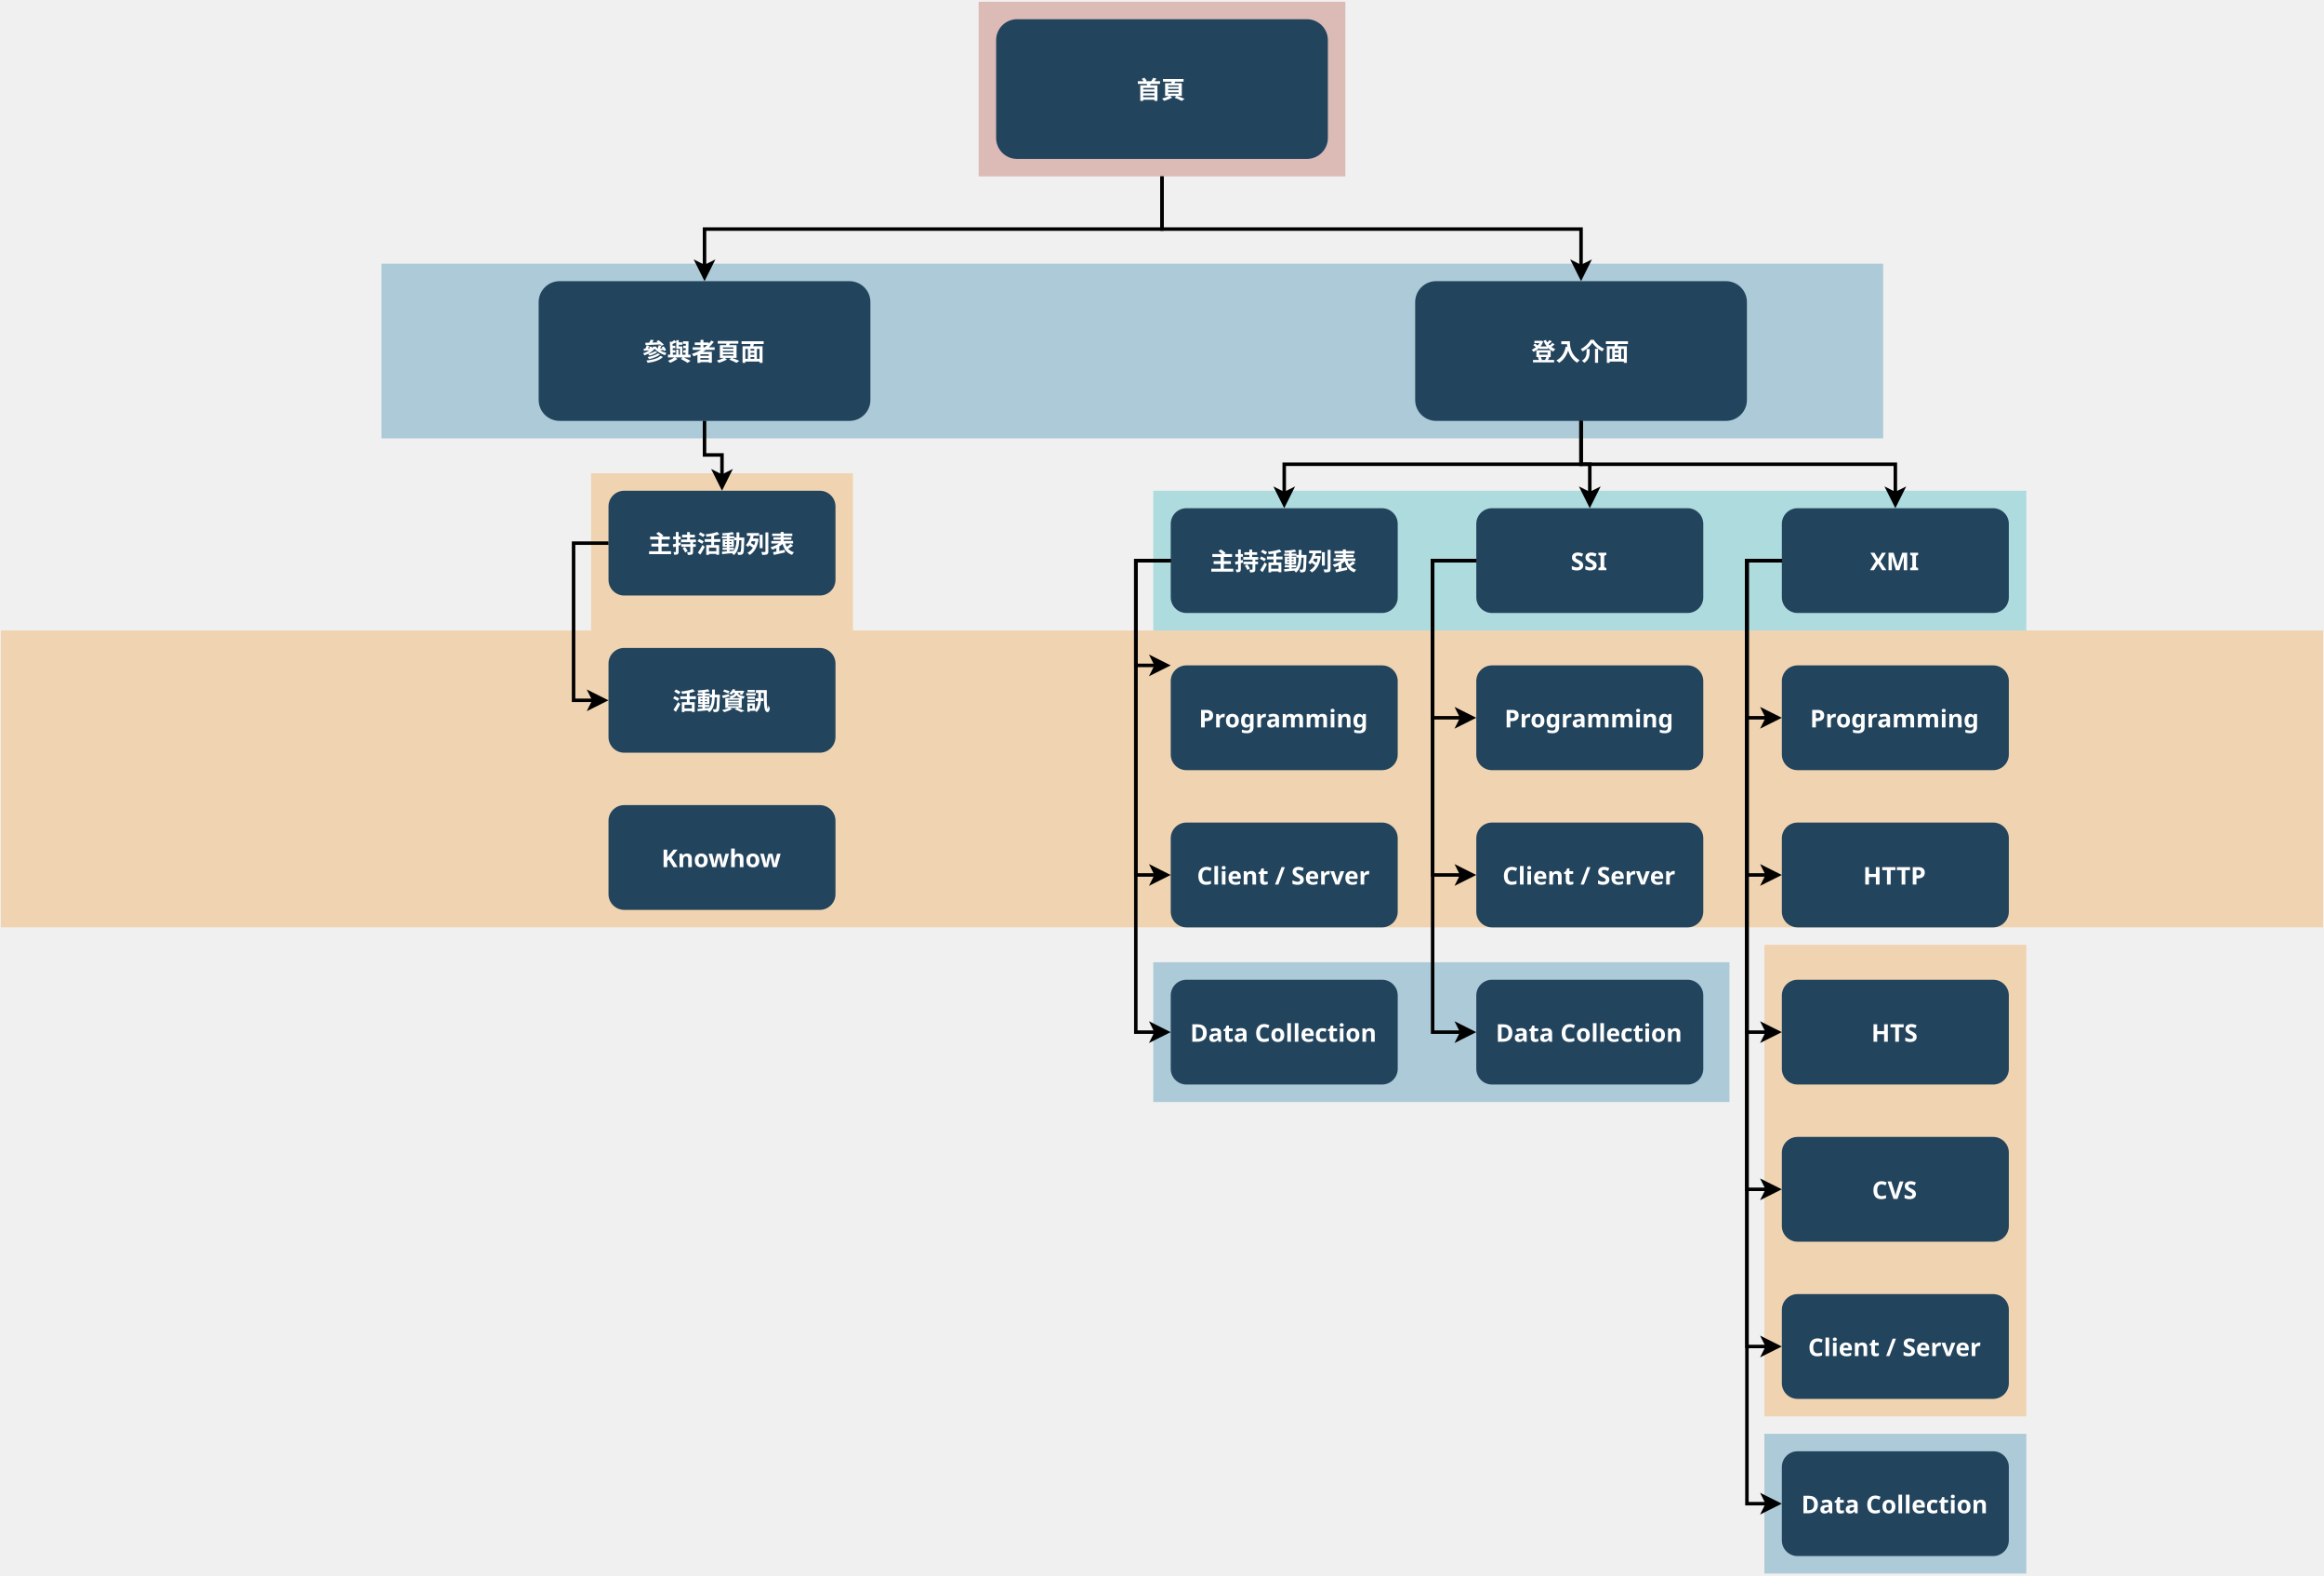
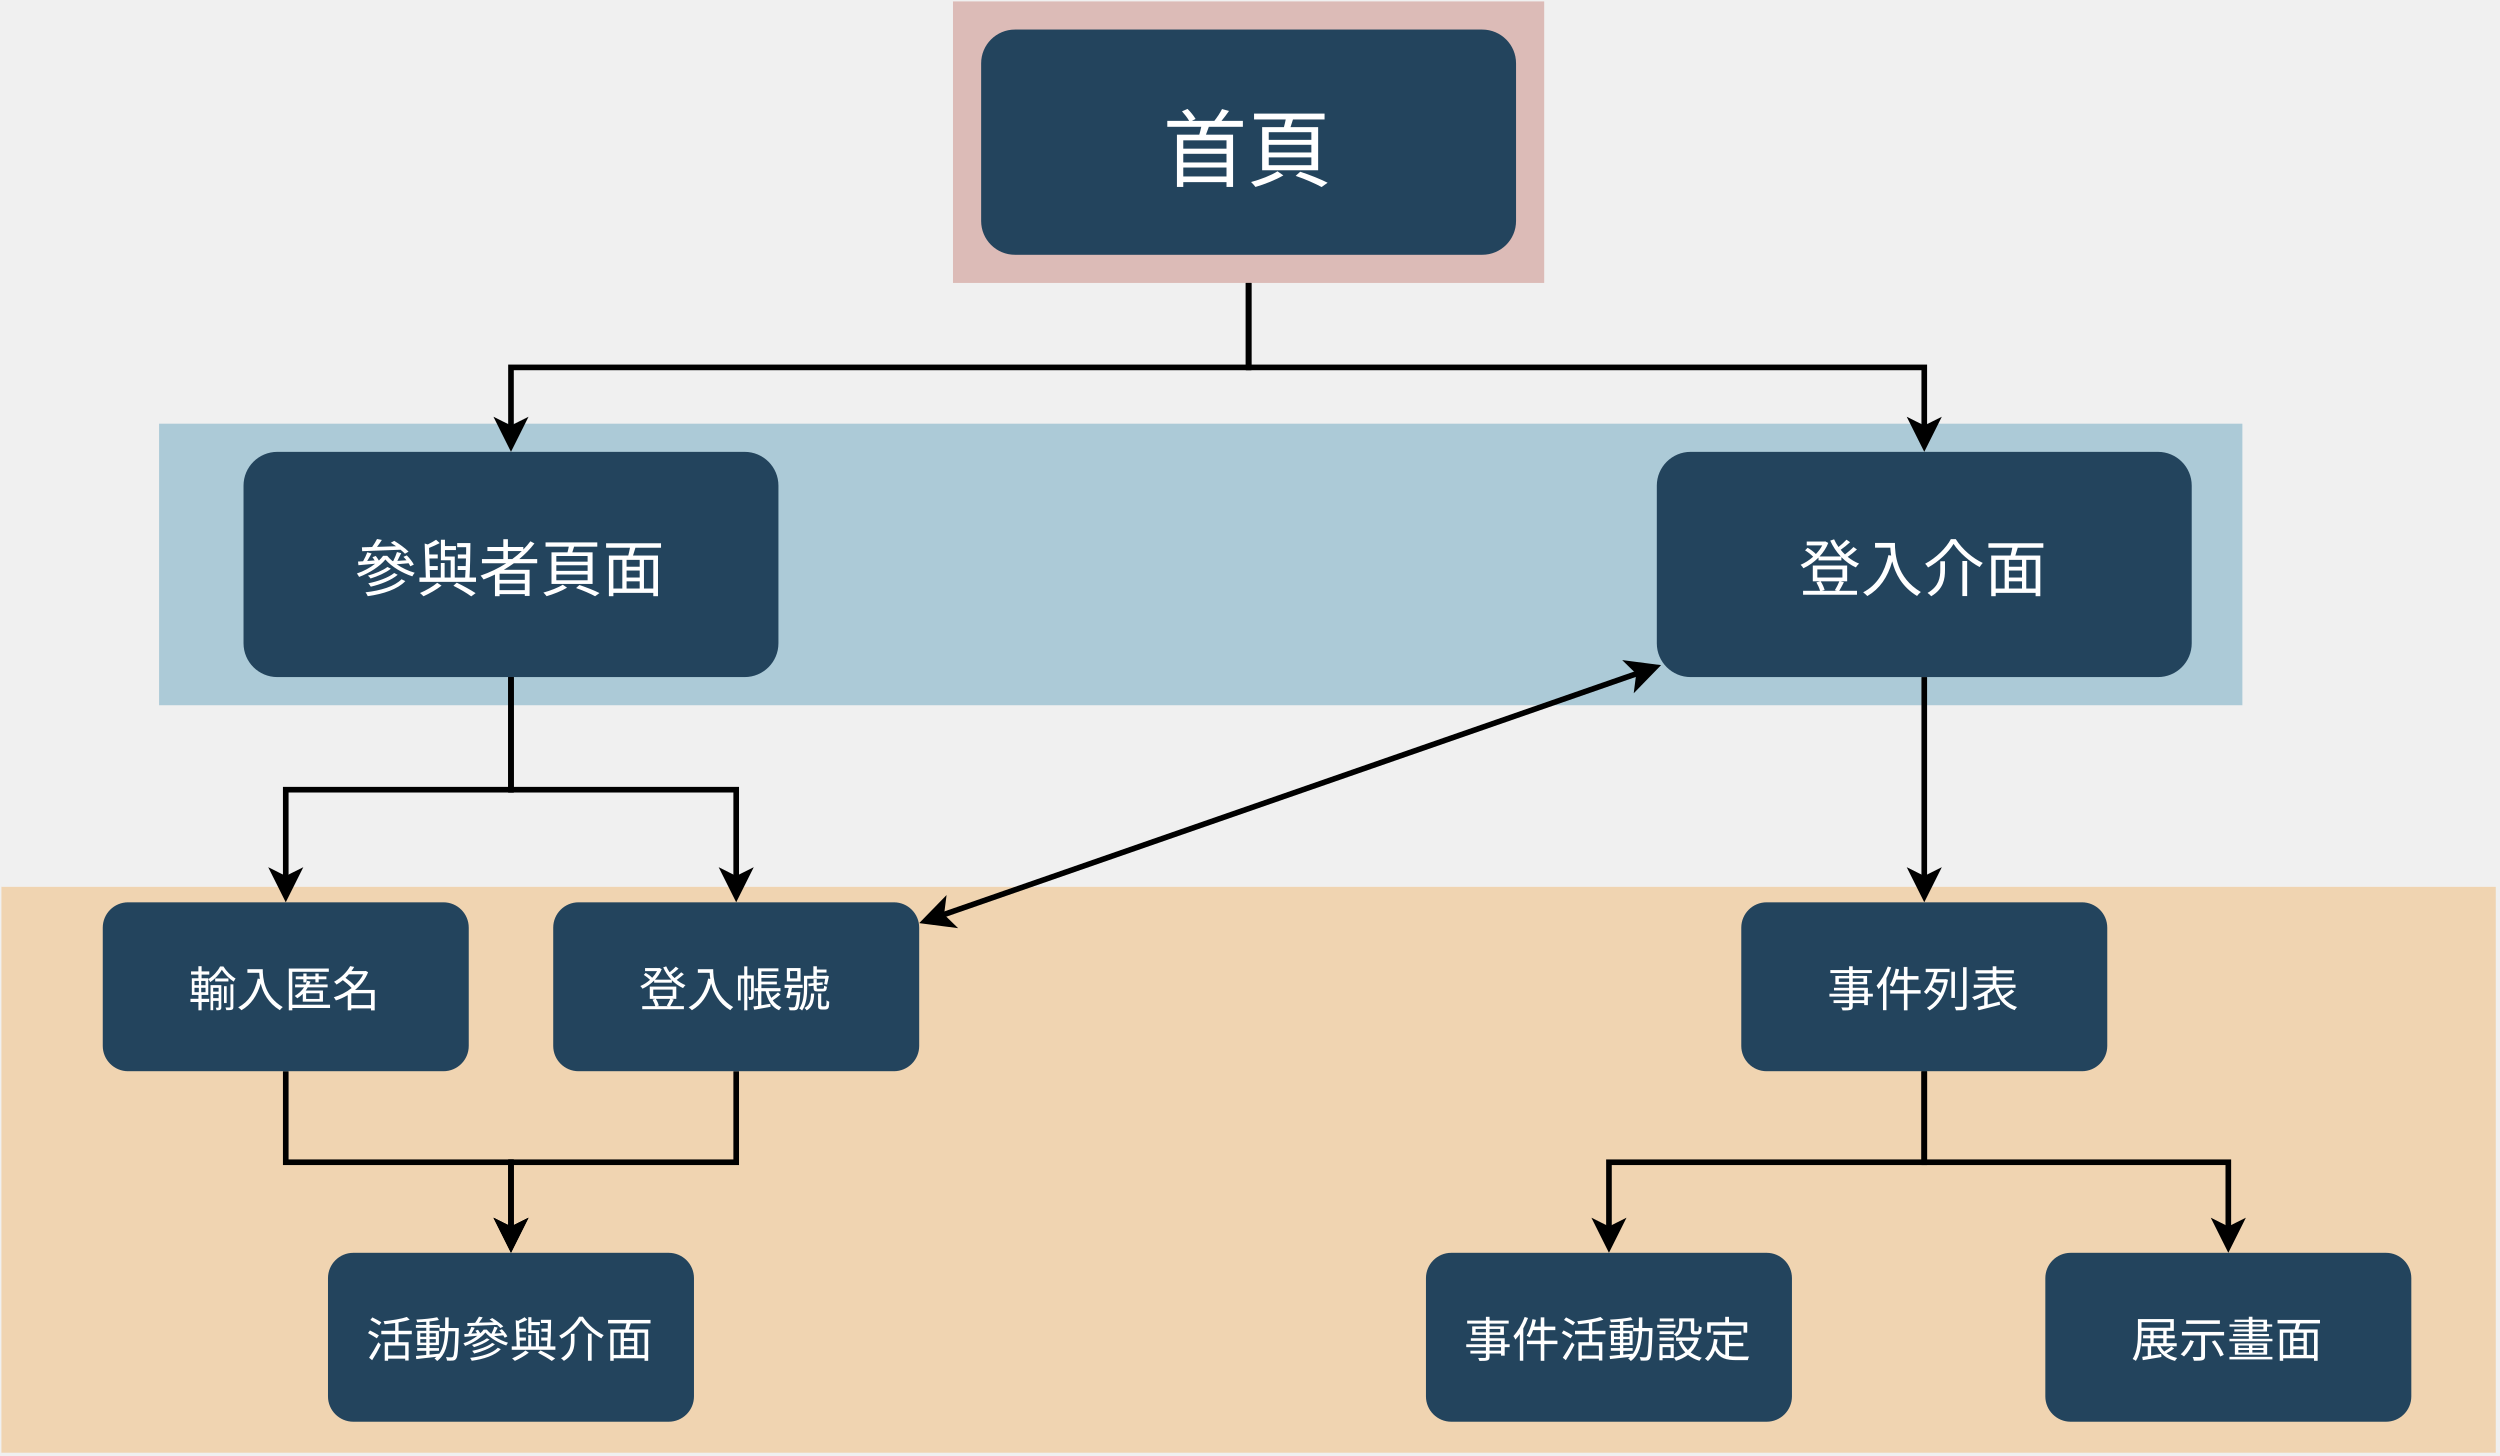
- <svg xmlns="http://www.w3.org/2000/svg" version="1.1" width="1331px" height="902px" viewBox="-0.5 -0.5 1331 902" content="&lt;mxfile host=&quot;app.diagrams.net&quot; modified=&quot;2022-11-15T05:54:18.912Z&quot; agent=&quot;5.0 (Windows NT 10.0; Win64; x64) AppleWebKit/537.36 (KHTML, like Gecko) Chrome/107.0.0.0 Safari/537.36&quot; etag=&quot;ZTLk_cbKNeqag1oqxg8d&quot; version=&quot;20.5.1&quot; type=&quot;github&quot;&gt;&lt;diagram name=&quot;Page-1&quot; id=&quot;2c0d36ab-eaac-3732-788b-9136903baeff&quot;&gt;7Vxdc5s4FP01PCaDJATSo7+S7Oy2m1lndttHahObKbYyhNR2f/0KLJkPyRvsyJgueDoNEgJJ5xx0da8EFhqttvex/7L8xOZBZEF7vrXQ2IIQIBfxP2nObp/jApGxiMO5KJRnTMOfgci0Re5bOA9eSwUTxqIkfClnzth6HcySUp4fx2xTLvbMonKtL/4iUDKmMz+Subc4z/8nnCdLkQ9cmp94CMLFUlROoLc/8c2ffV/E7G0talyzdbA/s/LlbUQvX5f+nG0KWWhioVHMWLI/Wm1HQZQCKzHbX3d35OyhK3GwTmpdAAUrP/zoTfRctCzZSSiewygasYjFWRINJg5AvKXD1yRm3wN5JuslGrIXfxYmKenI5km1QaKNP4I4CbaFLNHA+4CtgiTe8SLirOeIJgklAQ/fYrvwE13Y5CQdVLQs8EPpLS3+HCEWIZTFoeIcL34gIDsGHzwZPmB7iE6ag8+x7RJ8CGIp7QJixNUgBuSlH8MInIzRHaQINIgRALSsMQ/oQAJYAxL0jIBktx4kDMtCcpzaGFETEAGv9RABUpYRRlqIENI9bEZ0BNzWD0jKw0ZpeUCH9URFjOCFW48Xqdg/TzuAazVlBqLThyYAB4Mhvh5EDi4rCihwYftCcGkmBBNqDVyLutmBbRGgwJdNFoP0DoADUgETIj7Sjnn+IvbnIQepAqcW42eWl0sHwuwn8qeiYiDSd/4qjFLknvwlW/my1H5KDhwD/Hi4MoUj2nGRXogTR8OJZ1FqDYfWBFsEWwNsTZw0SYYpS3RsDVSR/99ZohSUZsikxBnS27JLcUbfH3SCOffYRDKIvrHNJM8YZhn8RNr9kLt1BwqkL5d6MDmj6UAUbMPkS3p8i0Xqq8A/PR5vC8XGO5E4Cvsre4tn0peUXlbix4sgKYky7UQtq1kZ4qB+hqob1v5zGi8qfGQh78ChNhd75drcQ23yJvsOiuuKLmblVvB4w+Wt9rAot8okckCinrHS2Kr0Cb+zCLImxCL8n5cd2OljfxiQO/vMO7TiHTb7lDsa3zAdiEk2NLsWGWXsuNbQkYP10KI4OyAWzagcAGtAOkccRhVvDOtdDQ1xrgnidPMclSbOIxJPHOeIDDpPE9Y7zRejSQ3v/b5mmyU3jV1nwj3im1+KCd0ktB/p6jh3FefBcSvxX7dBFtVwwWPMOLarVbhedJ4a3LARUoNdoyhF0kpDlXf8/2kQ8950nhe3YaujRmrHfuLzHA5RFMySkK07z4mH3otRXY4fovAznf7WOUaADcte7lUtixrw6LJlUbhp2LRgNZDQmxYtMQ3bFqxGDHrbopByReMizVyBoC+fOmhcoFzHbIFxwWoYoNPGpcpN08ZFjQU8PD099jw0bUtUb/7hadrTcE3roXHp/+4pgQRejxLVm++nwlqSKLgeSapL30+LFYKAbV+NIbk18MM7GpYsDn9ypGrsaTgGYXFzglyCLe1NEE2ruznhxpGbFyXQ+sUVQ7sTlOogOnt7wg063vR39icM4tjfFYq9pAVejzcbg3JN+e7QXEL7e567/YFoFplaoTFHozF8osYQKW9IAvrJoimNVauDzvkag8ebblhjBB3zbIxprMaO2dZozO011oDGiHGN1djF3hqNeb3GLq8x17ytrPE6yVU0RjQao73GzGsM2NUwoGNcZKpb1lqRySWvXmQXFZlrGxeZqb3yTYgM9CJrQmTGzaXcAd42kcnlxpLIUC+yC4hMebvVuLmkNV4Vb43ITnyBpxfZeSIz7lzKt49/CZH1QbImRHYBc1njuyqtEVkfJWtEZOZHspaG+7Ui68NkTYjMMz+StTTerxUZ6UXWhMg80yIDtil7Wft9/zoakwu2pVjsqRGMTq6Nn6UBU+asDd980K0UtXt0oqDyNgy8xuB0lnBMmai2CqfdoYZfWDim1plbKhw5R+qFY1Y44x+P8I/Pf94D8Ph5M3mG5K/N7qbWt1SNq2nNG12QU5r8WjyXCypL7T6swoqWzvv40X5idVyH1XkygheUIZYujqzNO1uG1Vsh5BhTIU/mHwbeF88/vYwm/wI=&lt;/diagram&gt;&lt;/mxfile&gt;" resource="https://app.diagrams.net/#HKotno557%2FGShepherd%2Fmain%2F%E6%9C%AA%E5%91%BD%E5%90%8D%E7%BB%98%E5%9B%BE.drawio.svg">
+ <svg xmlns="http://www.w3.org/2000/svg" version="1.1" width="888px" height="517px" viewBox="-0.5 -0.5 888 517" content="&lt;mxfile host=&quot;app.diagrams.net&quot; modified=&quot;2022-11-15T10:54:41.247Z&quot; agent=&quot;5.0 (Windows NT 10.0; Win64; x64) AppleWebKit/537.36 (KHTML, like Gecko) Chrome/107.0.0.0 Safari/537.36&quot; etag=&quot;WnMwyiktoYyQ2H9SCh_7&quot; version=&quot;20.5.3&quot; type=&quot;github&quot;&gt;&lt;diagram name=&quot;Page-1&quot; id=&quot;2c0d36ab-eaac-3732-788b-9136903baeff&quot;&gt;7VtRc9o4EP41ekxGsmRbfrTBpNPr5TKXzvT66IAAXw1ijBLgfv1JtowtLBKgEEoKw4C0kiVr99tPqzUA3Jks7/JkNv6TD1gGHDhYAtwFjoMwxPJLSValxPf8UjDK04HuVAse0/+YFkItfU4HbG50FJxnIp2Zwj6fTllfGLIkz/nC7DbkmTnrLBmxluCxn2SV9Nat5d/SgRhrOfKCuuETS0djPTl19Aqfkv6PUc6fp3rGKZ+ysmWSVMPoVc7HyYAvGiIcA9zJORdlabLssEwpttJZeV1vS+t6KTmbip0ucLSZXpLsWa9c35lYVaoYplnW4RnPiyoOY4KwvNNoLnL+g1UtxSpxxGdJPxXK6BjK6pBPhTYu8nW9l0zSTPW454LLqR6T6Vx+fe1U/flz3ldXjIWQ1nZcHMoPuQb1oTrMb0ecjzKWzNL5bZ9Piob+vOjaG5ajy6Ie33WicgZZqOfQy4NtjWklvrBcsGVDpDV4x/iEiVzOAHWr72udaahjTyt1UcNmjetxAzFBcBs0X0TDV0N3tJ6ptqAsaCNuM6izt0ER9HEQ729QpZMPaVASQMOgLmob1CcWgyIIj2BC5O9twp4TYHSACT+sTxJMDBN6vl8ResOIlHptIzoQ/bwRLV4YByD0QOAVBQgoahm12DOYGgEplZgmdjAhblfKR3kySKVmNoxstbxSaxMmxaul7h0hUEKmhtCJIXEMZqYbzOy3HRkFFkemR/BjYoGAD4IARBGIXUBdELogJqpKIwWKoAvCtqdfBCjWW8EFgAJBGdw1t11qkr3zjhgJ3mZ6NpBxqa6y7Ikv4loQFQLZoFafyuB1bfIqYlV2qRGkrMqWqfhHlSUflrXvGluq3F02unVXDSRc5qY/r+6iGeyKJB8xYXip0vJO4NmI9Qi0oAXuGxro6R54Km9/PZdHfXMuF5tDlIvTVzWj/I2BnG03XQ1UKqQ1UIHetQ52C16ghfUk2fUAxSCmgMq3XxSgYsD1Vnilv/eiP9fZCG7fk++i1df8j6gbRJ+f/M+fRI8/dLs3CLdDoSbr8VyM+YhPk6xJfSar1X2+cD7TaPmXCbHSJkqepUJxNBaTrEF3+xKhVHu+alykqt+bbfVlRa26rk3KFxKEb/DimxxLqlxNk2KxHZA5yxKRvpjj/1TEVTlDk3woiDogoo2QSxakpKcKEue0e5mcs0bNBXAO8U3O8aiFc7CFc7zTcc4OeZJ3IKHfhxiccxKD7TjePou5iieiIk6RTUHvSgynJgYPn5EYiCX3HXsgIhUqIhC4tuj1Y5zZLwknrmvihEJbOu9kSEHQApVTH9QvZCN469ANLbyPrHvIVuvfEGKaH9vOLEc6dbcmI9Vk+x67b/C22z7FuduSbvwVU0mHnqA+hjeQtjPYw1PH3dNFsGumMTE+nYsExExMeehAD0Hrx5XVSJspruN5SPflwfly/9cdQg/3i3jo0L8Xq5udnn8f3W0OdIFr5tZwHGQ/iWx3kQ0PIVUi7BSp28p/q7m8Az1kcyC3wufxHWQLEZ1jX/nYe8S+R2drCOVcI6ZTwL3aNa+p6It3m9cDqx1CMM/uYkfPTm1BIrki8YrEsqd/ViRWN2rkyQiIwiIHViTDIq/Ik1EQFA93QwRC2oLvNSvWzoq1UmAWML3ySxZ34/h0/ucqjrcTWNppVqogE3aVJIxBEF7hc2r4BOSsSdXXuK71A5IIFSDxQVhgST28kTi5puDfkWyQ9yvCZZdf0E0HofpHiKz1s2Q+T/uFiZNctMWNUGjrmRRCaoQ5tyof9kbqRtUeWJ7KZbP8d4t/rM9+7WBrIMm1AKmS7Rz52M+ZPjWh7HlrKO+dwoTIHMttj3XwoVVW6/8Cld3rf1vh+H8=&lt;/diagram&gt;&lt;/mxfile&gt;" resource="https://app.diagrams.net/#HKotno557%2FGShepherd%2Fmain%2F%E6%9C%AA%E5%91%BD%E5%90%8D%E7%BB%98%E5%9B%BE.drawio.svg">
  <defs />
  <g>
-     <rect x="560" y="0.5" width="210" height="100" fill-opacity="0.3" fill="#ae4132" stroke="none" pointer-events="all" />
-     <rect x="218" y="150.5" width="860" height="100" fill-opacity="0.3" fill="#10739e" stroke="none" pointer-events="all" />
-     <rect x="1010" y="540.5" width="150" height="270" fill-opacity="0.3" fill="#f2931e" stroke="none" pointer-events="all" />
-     <rect x="338" y="270.5" width="150" height="90" fill-opacity="0.3" fill="#f2931e" stroke="none" pointer-events="all" />
-     <rect x="0" y="360.5" width="1330" height="170" fill-opacity="0.3" fill="#f2931e" stroke="none" pointer-events="all" />
-     <rect x="1010" y="820.5" width="150" height="80" fill-opacity="0.3" fill="#10739e" stroke="none" pointer-events="all" />
-     <rect x="660" y="550.5" width="330" height="80" fill-opacity="0.3" fill="#10739e" stroke="none" pointer-events="all" />
-     <rect x="660" y="280.5" width="500" height="80" fill-opacity="0.3" fill="#12aab5" stroke="none" pointer-events="all" />
-     <rect x="570" y="10.5" width="190" height="80" rx="12" ry="12" fill="#23445d" stroke="none" pointer-events="all" />
-     <g fill="#FFFFFF" font-family="Tahoma" font-weight="bold" text-anchor="middle" font-size="14px">
-       <text x="664.5" y="56">首頁</text>
+     <rect x="338" y="0" width="210" height="100" fill-opacity="0.3" fill="#ae4132" stroke="none" pointer-events="all" />
+     <rect x="56" y="150" width="740" height="100" fill-opacity="0.3" fill="#10739e" stroke="none" pointer-events="all" />
+     <rect x="0" y="314.5" width="886" height="201" fill-opacity="0.3" fill="#f2931e" stroke="none" pointer-events="all" />
+     <rect x="348" y="10" width="190" height="80" rx="12" ry="12" fill="#23445d" stroke="none" pointer-events="all" />
+     <g fill="#FFFFFF" font-family="Noto Sans TC" text-anchor="middle" font-size="30px">
+       <text x="442.5" y="63.5">首頁</text>
    </g>
-     <rect x="810" y="160.5" width="190" height="80" rx="12" ry="12" fill="#23445d" stroke="none" pointer-events="all" />
-     <g fill="#FFFFFF" font-family="Tahoma" font-weight="bold" text-anchor="middle" font-size="14px">
-       <text x="904.5" y="206">登入介面</text>
+     <rect x="588" y="160" width="190" height="80" rx="12" ry="12" fill="#23445d" stroke="none" pointer-events="all" />
+     <g fill="#FFFFFF" font-family="Noto Sans TC" text-anchor="middle" font-size="22px">
+       <text x="682.5" y="209.5">登入介面</text>
    </g>
-     <path d="M 665 100.5 L 665 130.67 L 905 130.67 L 905 152.26" fill="none" stroke="rgb(0, 0, 0)" stroke-width="2" stroke-miterlimit="10" pointer-events="stroke" />
-     <path d="M 905 158.26 L 901 150.26 L 905 152.26 L 909 150.26 Z" fill="rgb(0, 0, 0)" stroke="rgb(0, 0, 0)" stroke-width="2" stroke-miterlimit="10" pointer-events="all" />
-     <rect x="308" y="160.5" width="190" height="80" rx="12" ry="12" fill="#23445d" stroke="none" pointer-events="all" />
-     <g fill="#FFFFFF" font-family="Tahoma" font-weight="bold" text-anchor="middle" font-size="14px">
-       <text x="402.5" y="206">參與者頁面</text>
+     <path d="M 443 100 L 443 130 L 683 130 L 683 151.76" fill="none" stroke="rgb(0, 0, 0)" stroke-width="2" stroke-miterlimit="10" pointer-events="stroke" />
+     <path d="M 683 157.76 L 679 149.76 L 683 151.76 L 687 149.76 Z" fill="rgb(0, 0, 0)" stroke="rgb(0, 0, 0)" stroke-width="2" stroke-miterlimit="10" pointer-events="all" />
+     <rect x="86" y="160" width="190" height="80" rx="12" ry="12" fill="#23445d" stroke="none" pointer-events="all" />
+     <g fill="#FFFFFF" font-family="Noto Sans TC" text-anchor="middle" font-size="22px">
+       <text x="180.5" y="209.5">參與者頁面</text>
    </g>
-     <rect x="348" y="280.5" width="130" height="60" rx="9" ry="9" fill="#23445d" stroke="none" pointer-events="all" />
-     <g fill="#FFFFFF" font-family="Tahoma" font-weight="bold" text-anchor="middle" font-size="14px">
-       <text x="412.5" y="316">主持活動列表</text>
+     <path d="M 101 380 L 101 412.33 L 181 412.33 L 181 436.26" fill="none" stroke="rgb(0, 0, 0)" stroke-width="2" stroke-miterlimit="10" pointer-events="stroke" />
+     <path d="M 181 442.26 L 177 434.26 L 181 436.26 L 185 434.26 Z" fill="rgb(0, 0, 0)" stroke="rgb(0, 0, 0)" stroke-width="2" stroke-miterlimit="10" pointer-events="all" />
+     <rect x="36" y="320" width="130" height="60" rx="9" ry="9" fill="#23445d" stroke="none" pointer-events="all" />
+     <g fill="#FFFFFF" font-family="Noto Sans TC" text-anchor="middle" font-size="17px">
+       <text x="100.5" y="357">輸入匿名</text>
    </g>
-     <rect x="348" y="370.5" width="130" height="60" rx="9" ry="9" fill="#23445d" stroke="none" pointer-events="all" />
-     <g fill="#FFFFFF" font-family="Tahoma" font-weight="bold" text-anchor="middle" font-size="14px">
-       <text x="412.5" y="406">活動資訊</text>
+     <path d="M 261 380 L 261 412.33 L 181 412.33 L 181 436.26" fill="none" stroke="rgb(0, 0, 0)" stroke-width="2" stroke-miterlimit="10" pointer-events="stroke" />
+     <path d="M 181 442.26 L 177 434.26 L 181 436.26 L 185 434.26 Z" fill="rgb(0, 0, 0)" stroke="rgb(0, 0, 0)" stroke-width="2" stroke-miterlimit="10" pointer-events="all" />
+     <rect x="196" y="320" width="130" height="60" rx="9" ry="9" fill="#23445d" stroke="none" pointer-events="all" />
+     <g fill="#FFFFFF" font-family="Noto Sans TC" text-anchor="middle" font-size="17px">
+       <text x="260.5" y="357">登入帳號</text>
    </g>
-     <rect x="348" y="460.5" width="130" height="60" rx="9" ry="9" fill="#23445d" stroke="none" pointer-events="all" />
-     <g fill="#FFFFFF" font-family="Tahoma" font-weight="bold" text-anchor="middle" font-size="14px">
-       <text x="412.5" y="496">Knowhow</text>
+     <rect x="116" y="444.5" width="130" height="60" rx="9" ry="9" fill="#23445d" stroke="none" pointer-events="all" />
+     <g fill="#FFFFFF" font-family="Noto Sans TC" text-anchor="middle" font-size="17px">
+       <text x="180.5" y="481.5">活動參與介面</text>
    </g>
-     <rect x="670" y="290.5" width="130" height="60" rx="9" ry="9" fill="#23445d" stroke="none" pointer-events="all" />
-     <g fill="#FFFFFF" font-family="Tahoma" font-weight="bold" text-anchor="middle" font-size="14px">
-       <text x="734.5" y="326">主持活動列表</text>
+     <path d="M 181 240 L 181 280 L 101 280 L 101 311.76" fill="none" stroke="rgb(0, 0, 0)" stroke-width="2" stroke-miterlimit="10" pointer-events="stroke" />
+     <path d="M 101 317.76 L 97 309.76 L 101 311.76 L 105 309.76 Z" fill="rgb(0, 0, 0)" stroke="rgb(0, 0, 0)" stroke-width="2" stroke-miterlimit="10" pointer-events="all" />
+     <path d="M 683 240 L 683 280 L 683 311.76" fill="none" stroke="rgb(0, 0, 0)" stroke-width="2" stroke-miterlimit="10" pointer-events="stroke" />
+     <path d="M 683 317.76 L 679 309.76 L 683 311.76 L 687 309.76 Z" fill="rgb(0, 0, 0)" stroke="rgb(0, 0, 0)" stroke-width="2" stroke-miterlimit="10" pointer-events="all" />
+     <path d="M 443 100 L 443 130 L 181 130 L 181 151.76" fill="none" stroke="rgb(0, 0, 0)" stroke-width="2" stroke-miterlimit="10" pointer-events="stroke" />
+     <path d="M 181 157.76 L 177 149.76 L 181 151.76 L 185 149.76 Z" fill="rgb(0, 0, 0)" stroke="rgb(0, 0, 0)" stroke-width="2" stroke-miterlimit="10" pointer-events="all" />
+     <path d="M 181 240 L 181 280 L 261 280 L 261 311.76" fill="none" stroke="rgb(0, 0, 0)" stroke-width="2" stroke-miterlimit="10" pointer-events="stroke" />
+     <path d="M 261 317.76 L 257 309.76 L 261 311.76 L 265 309.76 Z" fill="rgb(0, 0, 0)" stroke="rgb(0, 0, 0)" stroke-width="2" stroke-miterlimit="10" pointer-events="all" />
+     <path d="M 683 380 L 683 412.33 L 571 412.33 L 571 436.26" fill="none" stroke="rgb(0, 0, 0)" stroke-width="2" stroke-miterlimit="10" pointer-events="stroke" />
+     <path d="M 571 442.26 L 567 434.26 L 571 436.26 L 575 434.26 Z" fill="rgb(0, 0, 0)" stroke="rgb(0, 0, 0)" stroke-width="2" stroke-miterlimit="10" pointer-events="all" />
+     <path d="M 683 380 L 683 412.33 L 791 412.33 L 791 436.26" fill="none" stroke="rgb(0, 0, 0)" stroke-width="2" stroke-miterlimit="10" pointer-events="stroke" />
+     <path d="M 791 442.26 L 787 434.26 L 791 436.26 L 795 434.26 Z" fill="rgb(0, 0, 0)" stroke="rgb(0, 0, 0)" stroke-width="2" stroke-miterlimit="10" pointer-events="all" />
+     <rect x="618" y="320" width="130" height="60" rx="9" ry="9" fill="#23445d" stroke="none" pointer-events="all" />
+     <g fill="#FFFFFF" font-family="Noto Sans TC" text-anchor="middle" font-size="17px">
+       <text x="682.5" y="357">事件列表</text>
    </g>
-     <rect x="670" y="380.5" width="130" height="60" rx="9" ry="9" fill="#23445d" stroke="none" pointer-events="all" />
-     <g fill="#FFFFFF" font-family="Tahoma" font-weight="bold" text-anchor="middle" font-size="14px">
-       <text x="734.5" y="416">Programming</text>
+     <rect x="506" y="444.5" width="130" height="60" rx="9" ry="9" fill="#23445d" stroke="none" pointer-events="all" />
+     <g fill="#FFFFFF" font-family="Noto Sans TC" text-anchor="middle" font-size="17px">
+       <text x="570.5" y="481.5">事件活動設定</text>
    </g>
-     <rect x="670" y="470.5" width="130" height="60" rx="9" ry="9" fill="#23445d" stroke="none" pointer-events="all" />
-     <g fill="#FFFFFF" font-family="Tahoma" font-weight="bold" text-anchor="middle" font-size="14px">
-       <text x="734.5" y="506">Client / Server</text>
+     <rect x="726" y="444.5" width="130" height="60" rx="9" ry="9" fill="#23445d" stroke="none" pointer-events="all" />
+     <g fill="#FFFFFF" font-family="Noto Sans TC" text-anchor="middle" font-size="17px">
+       <text x="790.5" y="481.5">展示畫面</text>
    </g>
-     <rect x="670" y="560.5" width="130" height="60" rx="9" ry="9" fill="#23445d" stroke="none" pointer-events="all" />
-     <g fill="#FFFFFF" font-family="Tahoma" font-weight="bold" text-anchor="middle" font-size="14px">
-       <text x="734.5" y="596">Data Collection</text>
-     </g>
-     <rect x="845" y="290.5" width="130" height="60" rx="9" ry="9" fill="#23445d" stroke="none" pointer-events="all" />
-     <g fill="#FFFFFF" font-family="Tahoma" font-weight="bold" text-anchor="middle" font-size="14px">
-       <text x="909.5" y="326">SSI</text>
-     </g>
-     <rect x="845" y="380.5" width="130" height="60" rx="9" ry="9" fill="#23445d" stroke="none" pointer-events="all" />
-     <g fill="#FFFFFF" font-family="Tahoma" font-weight="bold" text-anchor="middle" font-size="14px">
-       <text x="909.5" y="416">Programming</text>
-     </g>
-     <rect x="845" y="470.5" width="130" height="60" rx="9" ry="9" fill="#23445d" stroke="none" pointer-events="all" />
-     <g fill="#FFFFFF" font-family="Tahoma" font-weight="bold" text-anchor="middle" font-size="14px">
-       <text x="909.5" y="506">Client / Server</text>
-     </g>
-     <rect x="845" y="560.5" width="130" height="60" rx="9" ry="9" fill="#23445d" stroke="none" pointer-events="all" />
-     <g fill="#FFFFFF" font-family="Tahoma" font-weight="bold" text-anchor="middle" font-size="14px">
-       <text x="909.5" y="596">Data Collection</text>
-     </g>
-     <rect x="1020" y="290.5" width="130" height="60" rx="9" ry="9" fill="#23445d" stroke="none" pointer-events="all" />
-     <g fill="#FFFFFF" font-family="Tahoma" font-weight="bold" text-anchor="middle" font-size="14px">
-       <text x="1084.5" y="326">XMI</text>
-     </g>
-     <rect x="1020" y="380.5" width="130" height="60" rx="9" ry="9" fill="#23445d" stroke="none" pointer-events="all" />
-     <g fill="#FFFFFF" font-family="Tahoma" font-weight="bold" text-anchor="middle" font-size="14px">
-       <text x="1084.5" y="416">Programming</text>
-     </g>
-     <rect x="1020" y="470.5" width="130" height="60" rx="9" ry="9" fill="#23445d" stroke="none" pointer-events="all" />
-     <g fill="#FFFFFF" font-family="Tahoma" font-weight="bold" text-anchor="middle" font-size="14px">
-       <text x="1084.5" y="506">HTTP</text>
-     </g>
-     <rect x="1020" y="560.5" width="130" height="60" rx="9" ry="9" fill="#23445d" stroke="none" pointer-events="all" />
-     <g fill="#FFFFFF" font-family="Tahoma" font-weight="bold" text-anchor="middle" font-size="14px">
-       <text x="1084.5" y="596">HTS</text>
-     </g>
-     <rect x="1020" y="650.5" width="130" height="60" rx="9" ry="9" fill="#23445d" stroke="none" pointer-events="all" />
-     <g fill="#FFFFFF" font-family="Tahoma" font-weight="bold" text-anchor="middle" font-size="14px">
-       <text x="1084.5" y="686">CVS</text>
-     </g>
-     <rect x="1020" y="740.5" width="130" height="60" rx="9" ry="9" fill="#23445d" stroke="none" pointer-events="all" />
-     <g fill="#FFFFFF" font-family="Tahoma" font-weight="bold" text-anchor="middle" font-size="14px">
-       <text x="1084.5" y="776">Client / Server</text>
-     </g>
-     <rect x="1020" y="830.5" width="130" height="60" rx="9" ry="9" fill="#23445d" stroke="none" pointer-events="all" />
-     <g fill="#FFFFFF" font-family="Tahoma" font-weight="bold" text-anchor="middle" font-size="14px">
-       <text x="1084.5" y="866">Data Collection</text>
-     </g>
-     <path d="M 348 310.5 L 328 310.5 L 328 400.5 L 339.76 400.5" fill="none" stroke="rgb(0, 0, 0)" stroke-width="2" stroke-miterlimit="10" pointer-events="stroke" />
-     <path d="M 345.76 400.5 L 337.76 404.5 L 339.76 400.5 L 337.76 396.5 Z" fill="rgb(0, 0, 0)" stroke="rgb(0, 0, 0)" stroke-width="2" stroke-miterlimit="10" pointer-events="all" />
-     <path d="M 670 320.5 L 650 320.5 L 650 380.5 L 661.76 380.5" fill="none" stroke="rgb(0, 0, 0)" stroke-width="2" stroke-miterlimit="10" pointer-events="stroke" />
-     <path d="M 667.76 380.5 L 659.76 384.5 L 661.76 380.5 L 659.76 376.5 Z" fill="rgb(0, 0, 0)" stroke="rgb(0, 0, 0)" stroke-width="2" stroke-miterlimit="10" pointer-events="all" />
-     <path d="M 670 320.5 L 650 320.5 L 650 500.5 L 661.76 500.5" fill="none" stroke="rgb(0, 0, 0)" stroke-width="2" stroke-miterlimit="10" pointer-events="stroke" />
-     <path d="M 667.76 500.5 L 659.76 504.5 L 661.76 500.5 L 659.76 496.5 Z" fill="rgb(0, 0, 0)" stroke="rgb(0, 0, 0)" stroke-width="2" stroke-miterlimit="10" pointer-events="all" />
-     <path d="M 670 320.5 L 650 320.5 L 650 590.5 L 661.76 590.5" fill="none" stroke="rgb(0, 0, 0)" stroke-width="2" stroke-miterlimit="10" pointer-events="stroke" />
-     <path d="M 667.76 590.5 L 659.76 594.5 L 661.76 590.5 L 659.76 586.5 Z" fill="rgb(0, 0, 0)" stroke="rgb(0, 0, 0)" stroke-width="2" stroke-miterlimit="10" pointer-events="all" />
-     <path d="M 845 320.5 L 820 320.5 L 820 410.5 L 836.76 410.5" fill="none" stroke="rgb(0, 0, 0)" stroke-width="2" stroke-miterlimit="10" pointer-events="stroke" />
-     <path d="M 842.76 410.5 L 834.76 414.5 L 836.76 410.5 L 834.76 406.5 Z" fill="rgb(0, 0, 0)" stroke="rgb(0, 0, 0)" stroke-width="2" stroke-miterlimit="10" pointer-events="all" />
-     <path d="M 845 320.5 L 820 320.5 L 820 500.5 L 836.76 500.5" fill="none" stroke="rgb(0, 0, 0)" stroke-width="2" stroke-miterlimit="10" pointer-events="stroke" />
-     <path d="M 842.76 500.5 L 834.76 504.5 L 836.76 500.5 L 834.76 496.5 Z" fill="rgb(0, 0, 0)" stroke="rgb(0, 0, 0)" stroke-width="2" stroke-miterlimit="10" pointer-events="all" />
-     <path d="M 845 320.5 L 820 320.5 L 820 590.5 L 836.76 590.5" fill="none" stroke="rgb(0, 0, 0)" stroke-width="2" stroke-miterlimit="10" pointer-events="stroke" />
-     <path d="M 842.76 590.5 L 834.76 594.5 L 836.76 590.5 L 834.76 586.5 Z" fill="rgb(0, 0, 0)" stroke="rgb(0, 0, 0)" stroke-width="2" stroke-miterlimit="10" pointer-events="all" />
-     <path d="M 1020 320.5 L 1000 320.5 L 1000 410.5 L 1011.76 410.5" fill="none" stroke="rgb(0, 0, 0)" stroke-width="2" stroke-miterlimit="10" pointer-events="stroke" />
-     <path d="M 1017.76 410.5 L 1009.76 414.5 L 1011.76 410.5 L 1009.76 406.5 Z" fill="rgb(0, 0, 0)" stroke="rgb(0, 0, 0)" stroke-width="2" stroke-miterlimit="10" pointer-events="all" />
-     <path d="M 1020 320.5 L 1000 320.5 L 1000 500.5 L 1011.76 500.5" fill="none" stroke="rgb(0, 0, 0)" stroke-width="2" stroke-miterlimit="10" pointer-events="stroke" />
-     <path d="M 1017.76 500.5 L 1009.76 504.5 L 1011.76 500.5 L 1009.76 496.5 Z" fill="rgb(0, 0, 0)" stroke="rgb(0, 0, 0)" stroke-width="2" stroke-miterlimit="10" pointer-events="all" />
-     <path d="M 1020 320.5 L 1000 320.5 L 1000 590.5 L 1011.76 590.5" fill="none" stroke="rgb(0, 0, 0)" stroke-width="2" stroke-miterlimit="10" pointer-events="stroke" />
-     <path d="M 1017.76 590.5 L 1009.76 594.5 L 1011.76 590.5 L 1009.76 586.5 Z" fill="rgb(0, 0, 0)" stroke="rgb(0, 0, 0)" stroke-width="2" stroke-miterlimit="10" pointer-events="all" />
-     <path d="M 1020 320.5 L 1000 320.5 L 1000 680.5 L 1011.76 680.5" fill="none" stroke="rgb(0, 0, 0)" stroke-width="2" stroke-miterlimit="10" pointer-events="stroke" />
-     <path d="M 1017.76 680.5 L 1009.76 684.5 L 1011.76 680.5 L 1009.76 676.5 Z" fill="rgb(0, 0, 0)" stroke="rgb(0, 0, 0)" stroke-width="2" stroke-miterlimit="10" pointer-events="all" />
-     <path d="M 1020 320.5 L 1000 320.5 L 1000 770.5 L 1011.76 770.5" fill="none" stroke="rgb(0, 0, 0)" stroke-width="2" stroke-miterlimit="10" pointer-events="stroke" />
-     <path d="M 1017.76 770.5 L 1009.76 774.5 L 1011.76 770.5 L 1009.76 766.5 Z" fill="rgb(0, 0, 0)" stroke="rgb(0, 0, 0)" stroke-width="2" stroke-miterlimit="10" pointer-events="all" />
-     <path d="M 1020 320.5 L 1000 320.5 L 1000 860.5 L 1011.76 860.5" fill="none" stroke="rgb(0, 0, 0)" stroke-width="2" stroke-miterlimit="10" pointer-events="stroke" />
-     <path d="M 1017.76 860.5 L 1009.76 864.5 L 1011.76 860.5 L 1009.76 856.5 Z" fill="rgb(0, 0, 0)" stroke="rgb(0, 0, 0)" stroke-width="2" stroke-miterlimit="10" pointer-events="all" />
-     <path d="M 403 240.5 L 403 260 L 413 260 L 413 272.26" fill="none" stroke="rgb(0, 0, 0)" stroke-width="2" stroke-miterlimit="10" pointer-events="stroke" />
-     <path d="M 413 278.26 L 409 270.26 L 413 272.26 L 417 270.26 Z" fill="rgb(0, 0, 0)" stroke="rgb(0, 0, 0)" stroke-width="2" stroke-miterlimit="10" pointer-events="all" />
-     <path d="M 905 240.5 L 905 265.33 L 910 265.33 L 910 282.26" fill="none" stroke="rgb(0, 0, 0)" stroke-width="2" stroke-miterlimit="10" pointer-events="stroke" />
-     <path d="M 910 288.26 L 906 280.26 L 910 282.26 L 914 280.26 Z" fill="rgb(0, 0, 0)" stroke="rgb(0, 0, 0)" stroke-width="2" stroke-miterlimit="10" pointer-events="all" />
-     <path d="M 905 240.5 L 905 265.33 L 735 265.33 L 735 282.26" fill="none" stroke="rgb(0, 0, 0)" stroke-width="2" stroke-miterlimit="10" pointer-events="stroke" />
-     <path d="M 735 288.26 L 731 280.26 L 735 282.26 L 739 280.26 Z" fill="rgb(0, 0, 0)" stroke="rgb(0, 0, 0)" stroke-width="2" stroke-miterlimit="10" pointer-events="all" />
-     <path d="M 905 240.5 L 905 265.33 L 1085 265.33 L 1085 282.26" fill="none" stroke="rgb(0, 0, 0)" stroke-width="2" stroke-miterlimit="10" pointer-events="stroke" />
-     <path d="M 1085 288.26 L 1081 280.26 L 1085 282.26 L 1089 280.26 Z" fill="rgb(0, 0, 0)" stroke="rgb(0, 0, 0)" stroke-width="2" stroke-miterlimit="10" pointer-events="all" />
-     <path d="M 665 100.5 L 665 130.67 L 403 130.67 L 403 152.26" fill="none" stroke="rgb(0, 0, 0)" stroke-width="2" stroke-miterlimit="10" pointer-events="stroke" />
-     <path d="M 403 158.26 L 399 150.26 L 403 152.26 L 407 150.26 Z" fill="rgb(0, 0, 0)" stroke="rgb(0, 0, 0)" stroke-width="2" stroke-miterlimit="10" pointer-events="all" />
+     <path d="M 333.78 324.69 L 581.74 238.47" fill="none" stroke="rgb(0, 0, 0)" stroke-width="2" stroke-miterlimit="10" pointer-events="stroke" />
+     <path d="M 328.11 326.66 L 334.35 320.26 L 333.78 324.69 L 336.98 327.81 Z" fill="rgb(0, 0, 0)" stroke="rgb(0, 0, 0)" stroke-width="2" stroke-miterlimit="10" pointer-events="all" />
+     <path d="M 587.41 236.49 L 581.17 242.9 L 581.74 238.47 L 578.54 235.34 Z" fill="rgb(0, 0, 0)" stroke="rgb(0, 0, 0)" stroke-width="2" stroke-miterlimit="10" pointer-events="all" />
  </g>
</svg>
